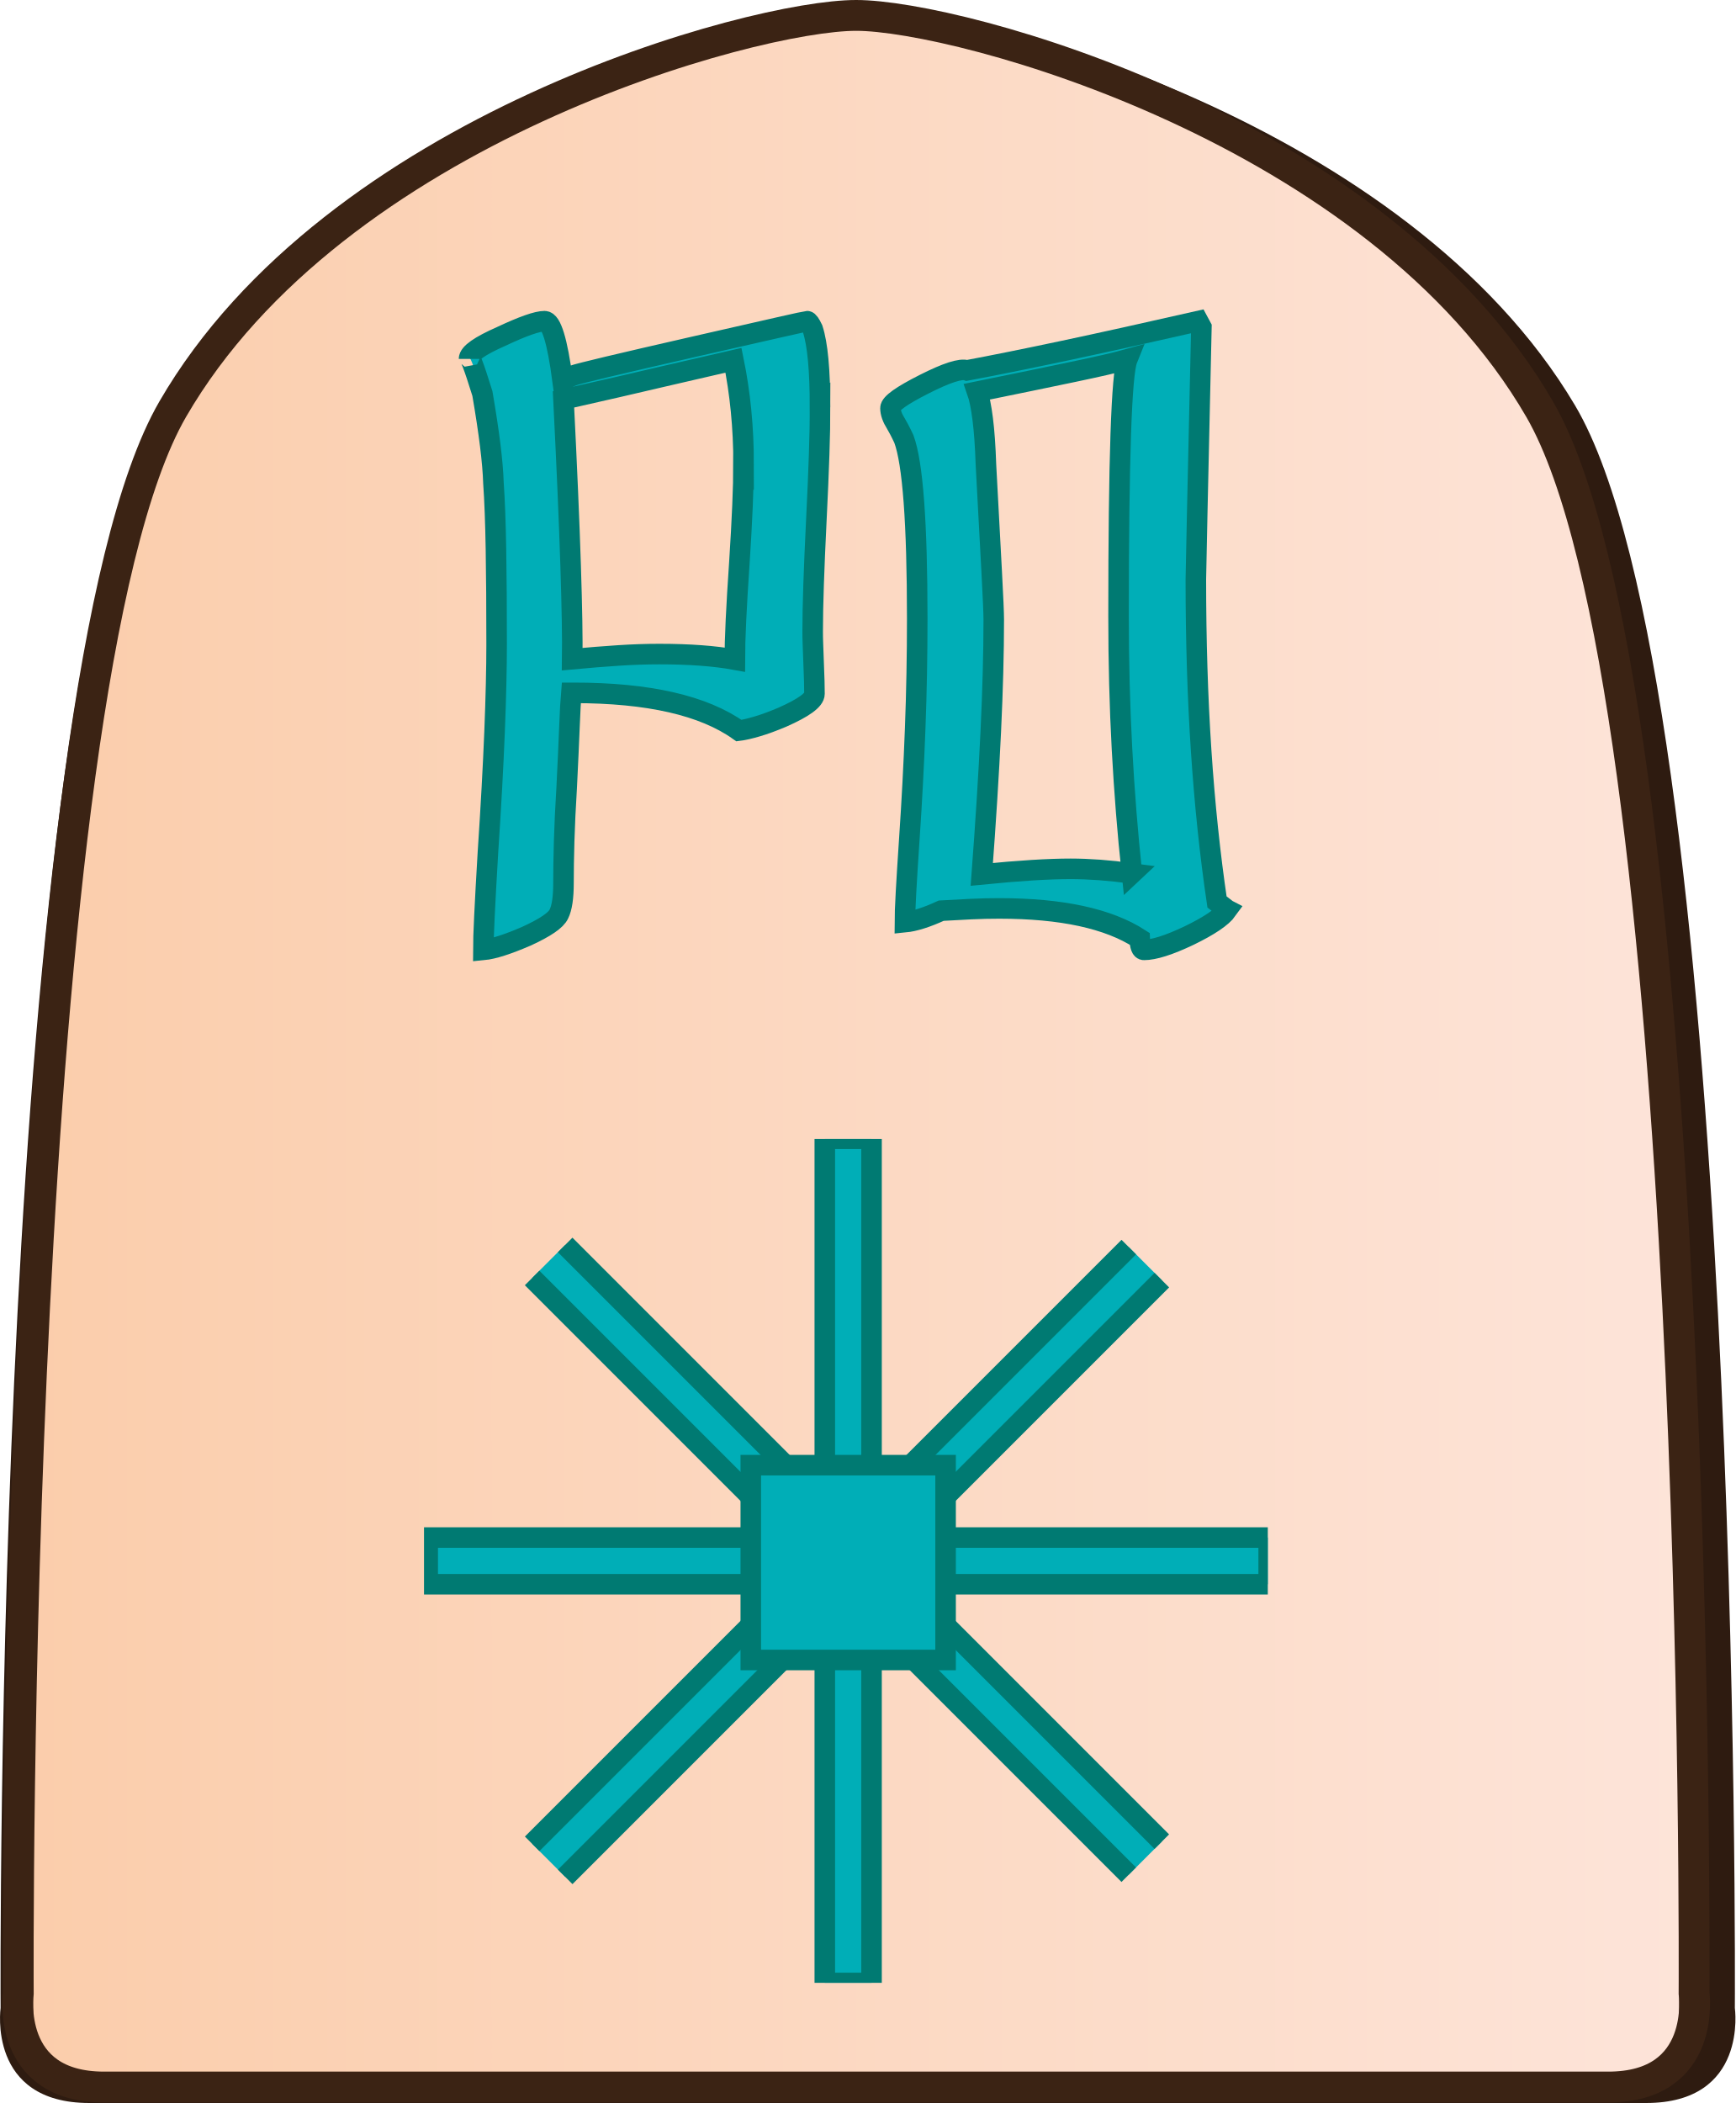
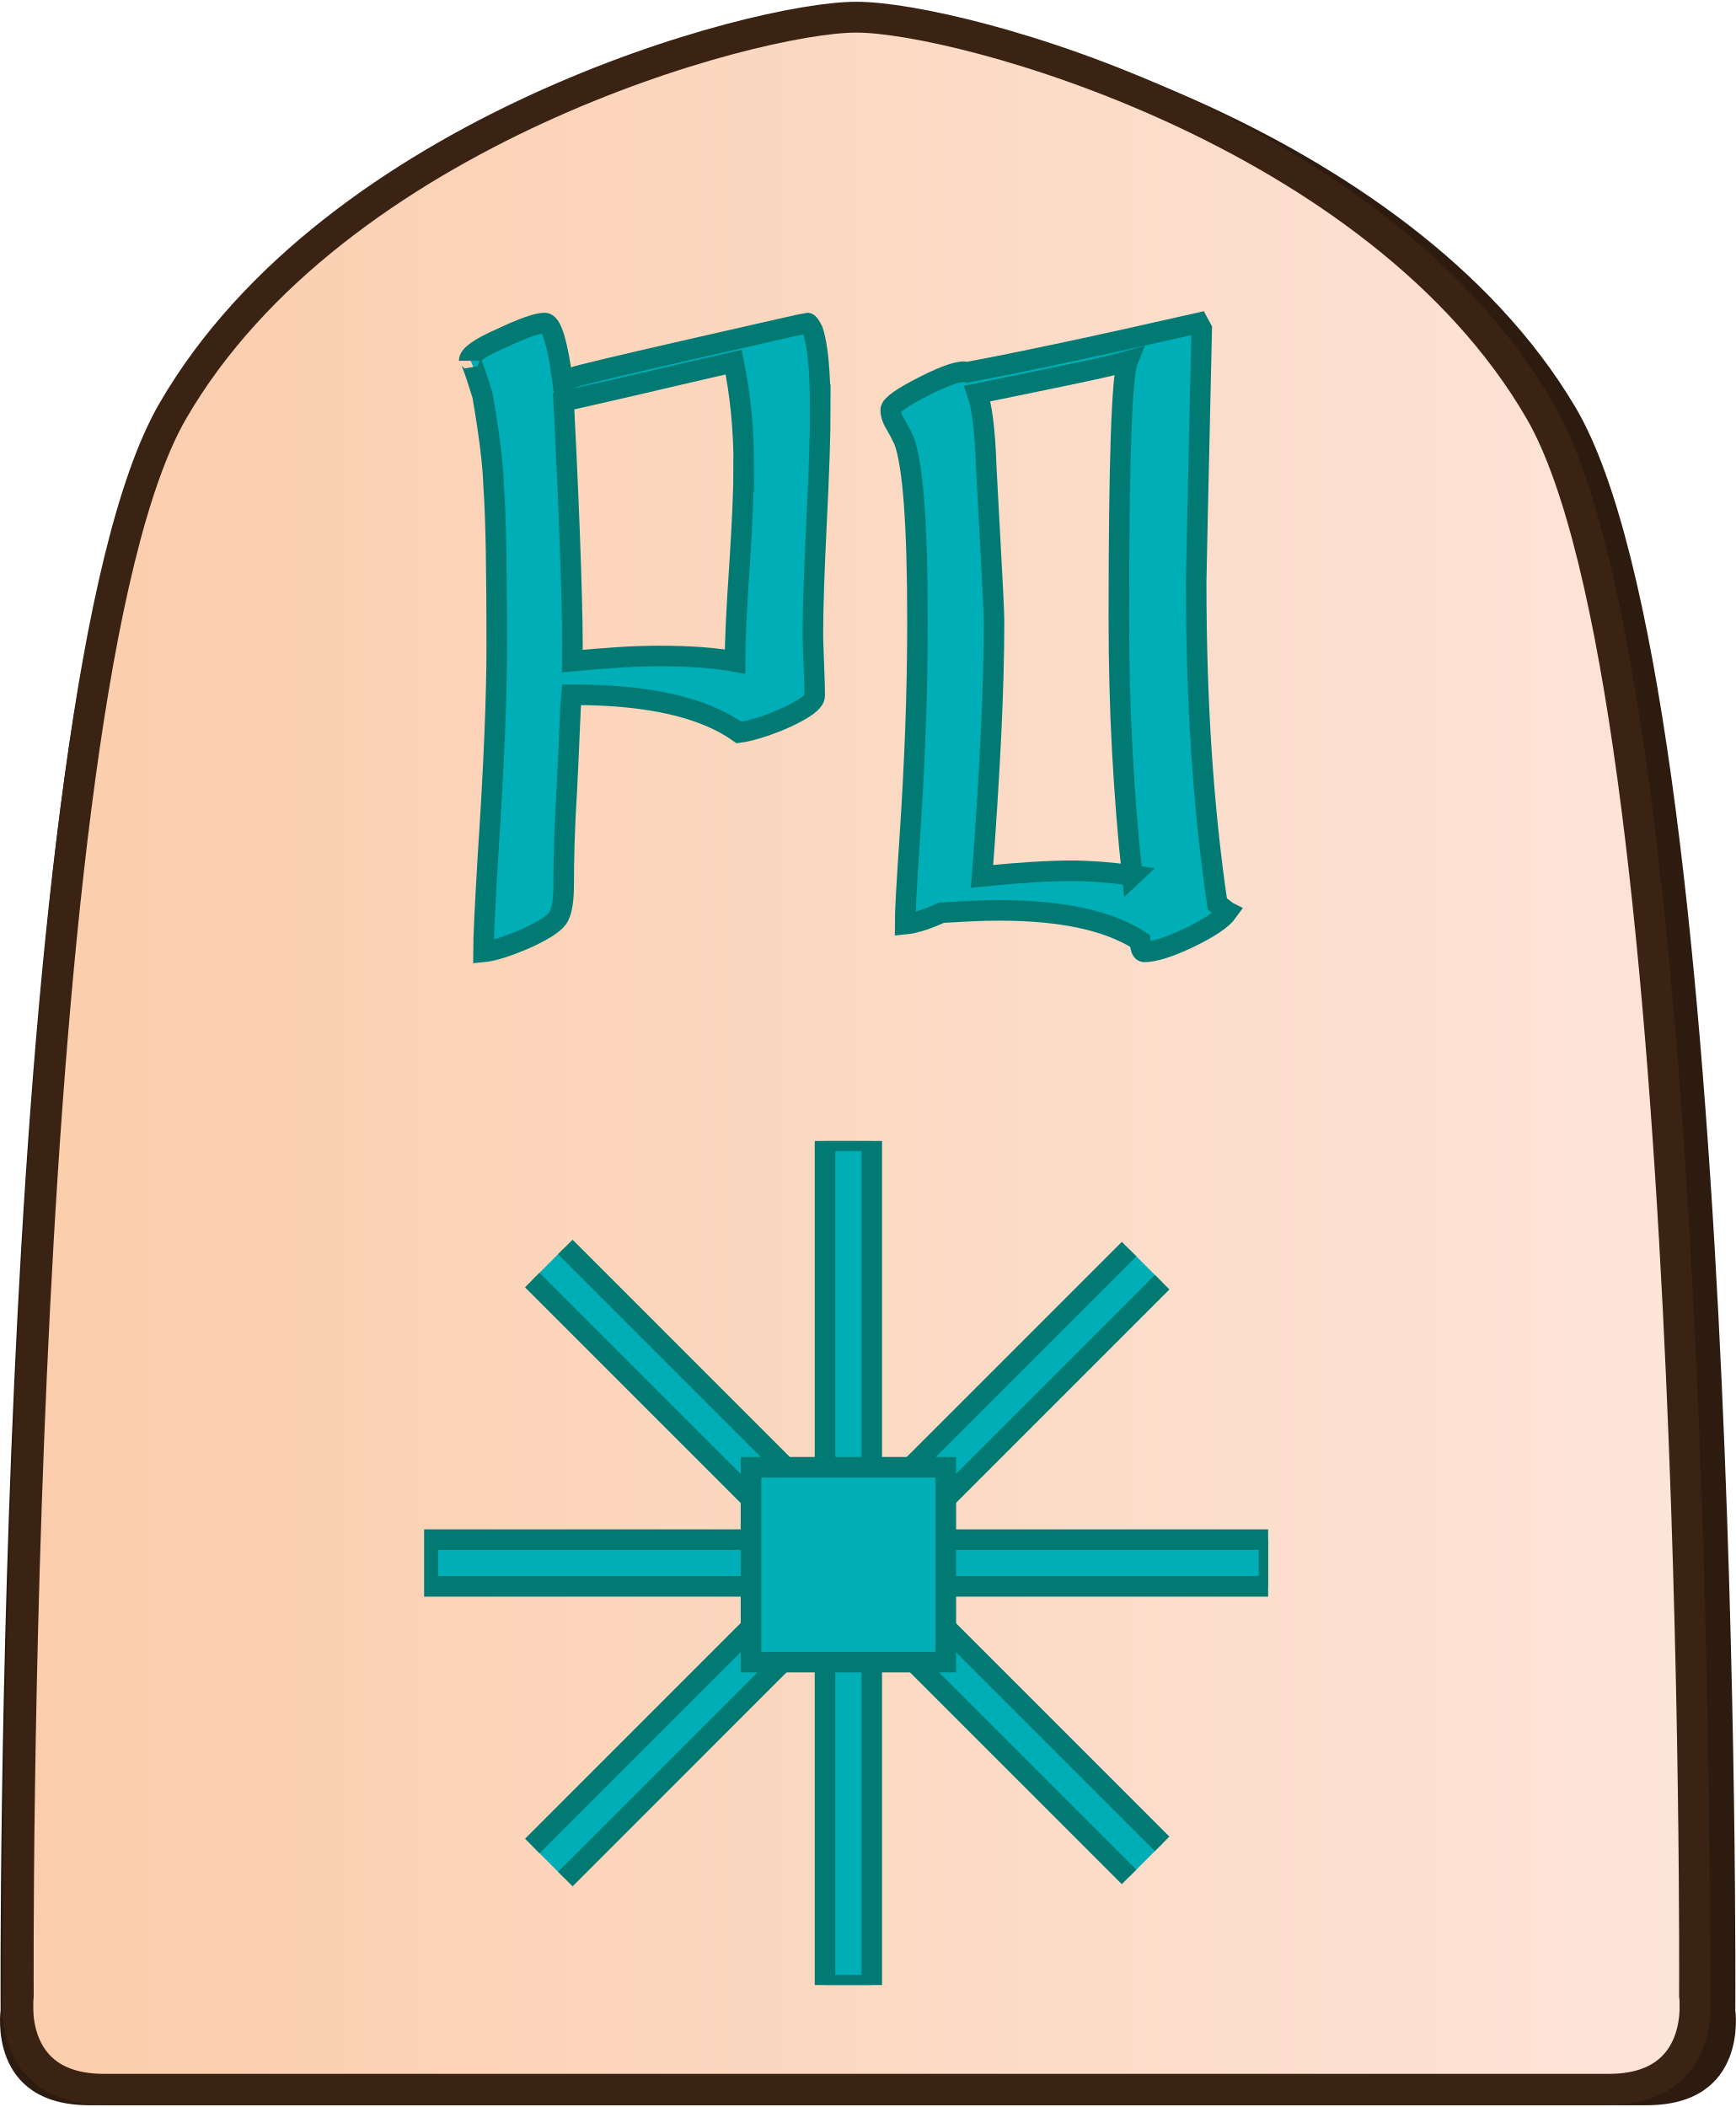
- <svg xmlns="http://www.w3.org/2000/svg" id="Layer_2" data-name="Layer 2" viewBox="0 0 337.92 409.43">
+ <svg xmlns="http://www.w3.org/2000/svg" id="Layer_2" data-name="Layer 2" width="337" height="409" viewBox="0 0 337.92 409.43">
  <defs>
    <style>
      .cls-1 {
        clip-path: url(#clippath-1);
      }

      .cls-2 {
        fill: #2e1b10;
      }

      .cls-3 {
        clip-path: url(#clippath);
      }

      .cls-4, .cls-5 {
        fill: none;
      }

      .cls-6 {
        fill: url(#linear-gradient);
      }

      .cls-6, .cls-7, .cls-5 {
        stroke-miterlimit: 10;
      }

      .cls-6, .cls-5 {
        stroke: #3b2314;
        stroke-width: 6px;
      }

      .cls-7 {
        fill: #00aeb7;
        stroke: #007a72;
        stroke-width: 4px;
      }
    </style>
    <clipPath id="clippath">
      <path id="Form_big" data-name="Form big" class="cls-5" d="M166.71,406.32h146.45c19.27,0,16.7-18.28,16.7-18.28,0,0,1.54-253.78-30.06-308.36C268.2,25.1,186.75,3,166.71,3S65.22,25.1,33.62,79.68C2.02,134.26,3.56,388.04,3.56,388.04c0,0-2.57,18.28,16.7,18.28H166.71Z" />
    </clipPath>
    <linearGradient id="linear-gradient" x1="3.44" y1="212.65" x2="329.98" y2="212.65" gradientUnits="userSpaceOnUse">
      <stop offset="0" stop-color="#fbcdab" />
      <stop offset="1" stop-color="#fde4d9" />
    </linearGradient>
    <clipPath id="clippath-1">
      <polygon class="cls-4" points="130.68 386.03 82.56 337.91 82.56 269.86 130.68 221.74 198.74 221.74 246.86 269.86 246.86 337.91 198.74 386.03 130.68 386.03" />
    </clipPath>
  </defs>
  <g id="International_south_copy" data-name="International south copy">
    <g id="Plodding_Ox_copy_2" data-name="Plodding Ox copy 2">
      <path id="Shadow" class="cls-2" d="M168.96,409.43h151.56c19.94,0,17.28-18.5,17.28-18.5,0,0,1.6-256.77-31.11-311.99C273.99,23.73,189.7,1.36,168.96,1.36S63.93,23.73,31.23,78.94C-1.48,134.16,.12,390.93,.12,390.93c0,0-2.66,18.5,17.28,18.5H168.96Z" />
      <g>
        <g class="cls-3">
          <rect id="Color_gradient" data-name="Color gradient" class="cls-6" x="3.44" y="-40.31" width="326.53" height="505.92" />
        </g>
        <path id="Form_big-2" data-name="Form big" class="cls-5" d="M166.71,406.32h146.45c19.27,0,16.7-18.28,16.7-18.28,0,0,1.54-253.78-30.06-308.36C268.2,25.1,186.75,3,166.71,3S65.22,25.1,33.62,79.68C2.02,134.26,3.56,388.04,3.56,388.04c0,0-2.57,18.28,16.7,18.28H166.71Z" />
      </g>
      <g id="Pieces_copy_32" data-name="Pieces copy 32">
        <g id="Plodding_Ox_copy_12" data-name="Plodding Ox copy 12">
          <g id="PO_move_copy_12" data-name="PO move copy 12">
            <g id="Lines">
              <g class="cls-1">
                <g>
                  <rect class="cls-7" x="160.6" y="188.1" width="9.1" height="231.58" transform="translate(-166.51 205.81) rotate(-45)" />
                  <rect class="cls-7" x="49.36" y="299.34" width="231.58" height="9.1" transform="translate(-166.5 205.76) rotate(-45)" />
                  <rect class="cls-7" x="83.28" y="299.34" width="163.75" height="9.1" />
                  <rect class="cls-7" x="160.6" y="221.7" width="9.1" height="164.36" />
                </g>
              </g>
            </g>
            <rect id="Center" class="cls-7" x="146.19" y="285.25" width="37.93" height="37.93" />
          </g>
          <g>
            <path class="cls-7" d="M159.68,79.29c0,2.51-.06,5.58-.18,9.19-.12,3.62-.3,7.85-.54,12.69-.24,4.84-.42,9.06-.54,12.64-.12,3.59-.18,6.64-.18,9.15,0,.66,.01,1.48,.05,2.47,.03,.99,.07,2.17,.13,3.54,.06,1.38,.1,2.57,.13,3.59,.03,1.02,.04,1.85,.04,2.51,0,1.2-2.09,2.72-6.28,4.57-1.85,.78-3.48,1.38-4.89,1.79-1.41,.42-2.59,.69-3.54,.81-6.88-4.9-17.61-7.35-32.19-7.35h-.45c-.12,1.38-.24,3.59-.36,6.64-.12,3.05-.3,7-.54,11.84-.24,3.83-.4,7.28-.49,10.36-.09,3.08-.13,5.81-.13,8.21,0,2.81-.3,4.81-.9,6.01-.54,1.2-2.63,2.63-6.28,4.3-3.71,1.61-6.52,2.51-8.43,2.69,0-1.31,.07-3.53,.22-6.64,.15-3.11,.37-7.17,.67-12.2,.6-9.03,1.03-16.9,1.3-23.63,.27-6.73,.4-12.42,.4-17.08,0-7.11-.04-13.27-.13-18.47-.09-5.2-.25-9.51-.49-12.91-.12-4-.84-9.8-2.15-17.4-1.73-5.56-2.6-7.8-2.6-6.73,0-1.08,2.09-2.54,6.28-4.39,4.18-1.97,7-2.96,8.43-2.96,1.31,0,2.48,3.83,3.5,11.48,.24-.18,.93-.48,2.06-.9,1.13-.42,8.91-2.27,23.32-5.56,14.65-3.35,22.06-5.02,22.24-5.02,.24,0,.6,.51,1.08,1.52,.96,2.93,1.43,8.01,1.43,15.25Zm-14.89,11.03c0-7.05-.66-13.78-1.97-20.18-3.71,.84-8.3,1.9-13.77,3.18-5.47,1.29-11.91,2.77-19.33,4.44,.66,13.15,1.12,23.91,1.39,32.28,.27,8.37,.37,14.47,.31,18.29,3.23-.3,6.23-.54,9.01-.72,2.78-.18,5.42-.27,7.94-.27,5.86,0,10.76,.36,14.71,1.08,0-1.97,.07-4.53,.22-7.67,.15-3.14,.37-6.89,.67-11.25,.54-8.31,.81-14.71,.81-19.19Z" />
            <path class="cls-7" d="M238.96,177.13c-1.02,1.43-3.5,3.11-7.44,5.02-3.89,1.85-6.82,2.78-8.79,2.78-.48,0-.75-.72-.81-2.15-6.1-3.95-15.21-5.92-27.35-5.92-1.79,0-3.63,.04-5.52,.13-1.88,.09-3.81,.2-5.78,.31-2.87,1.32-5.23,2.06-7.08,2.24,0-1.13,.07-3.06,.22-5.78,.15-2.72,.37-6.29,.67-10.72,.48-7.05,.85-14.12,1.12-21.21,.27-7.08,.4-14.21,.4-21.39,0-18.65-.87-30.31-2.6-34.97-.06-.12-.21-.43-.45-.94-.24-.51-.6-1.18-1.08-2.02-.72-1.14-1.08-2.15-1.08-3.05s2.18-2.45,6.55-4.66c4.36-2.21,7.14-3.11,8.34-2.69,5.14-.96,11.43-2.23,18.88-3.81,7.44-1.58,16.16-3.51,26.14-5.78l.63,1.17c-.72,31.75-1.08,48.13-1.08,49.14,0,11.78,.34,22.87,1.03,33.27,.69,10.4,1.72,20.24,3.09,29.5l1.97,1.52Zm-18.56-7.08c-.84-7.83-1.48-15.9-1.93-24.21-.45-8.31-.67-16.92-.67-25.83,0-30.55,.57-47.23,1.7-50.04-2.15,.6-5.65,1.41-10.49,2.42-4.84,1.02-11.09,2.3-18.74,3.86,.42,1.2,.78,2.98,1.08,5.34,.3,2.36,.51,5.34,.63,8.92,.48,8.91,.85,15.86,1.12,20.85,.27,4.99,.4,8.09,.4,9.28,0,6.34-.19,13.6-.58,21.79-.39,8.19-.97,17.46-1.75,27.8,7.23-.72,13-1.08,17.31-1.08,1.79,0,3.68,.08,5.65,.22,1.97,.15,4.07,.37,6.28,.67Z" />
          </g>
        </g>
      </g>
    </g>
  </g>
</svg>
